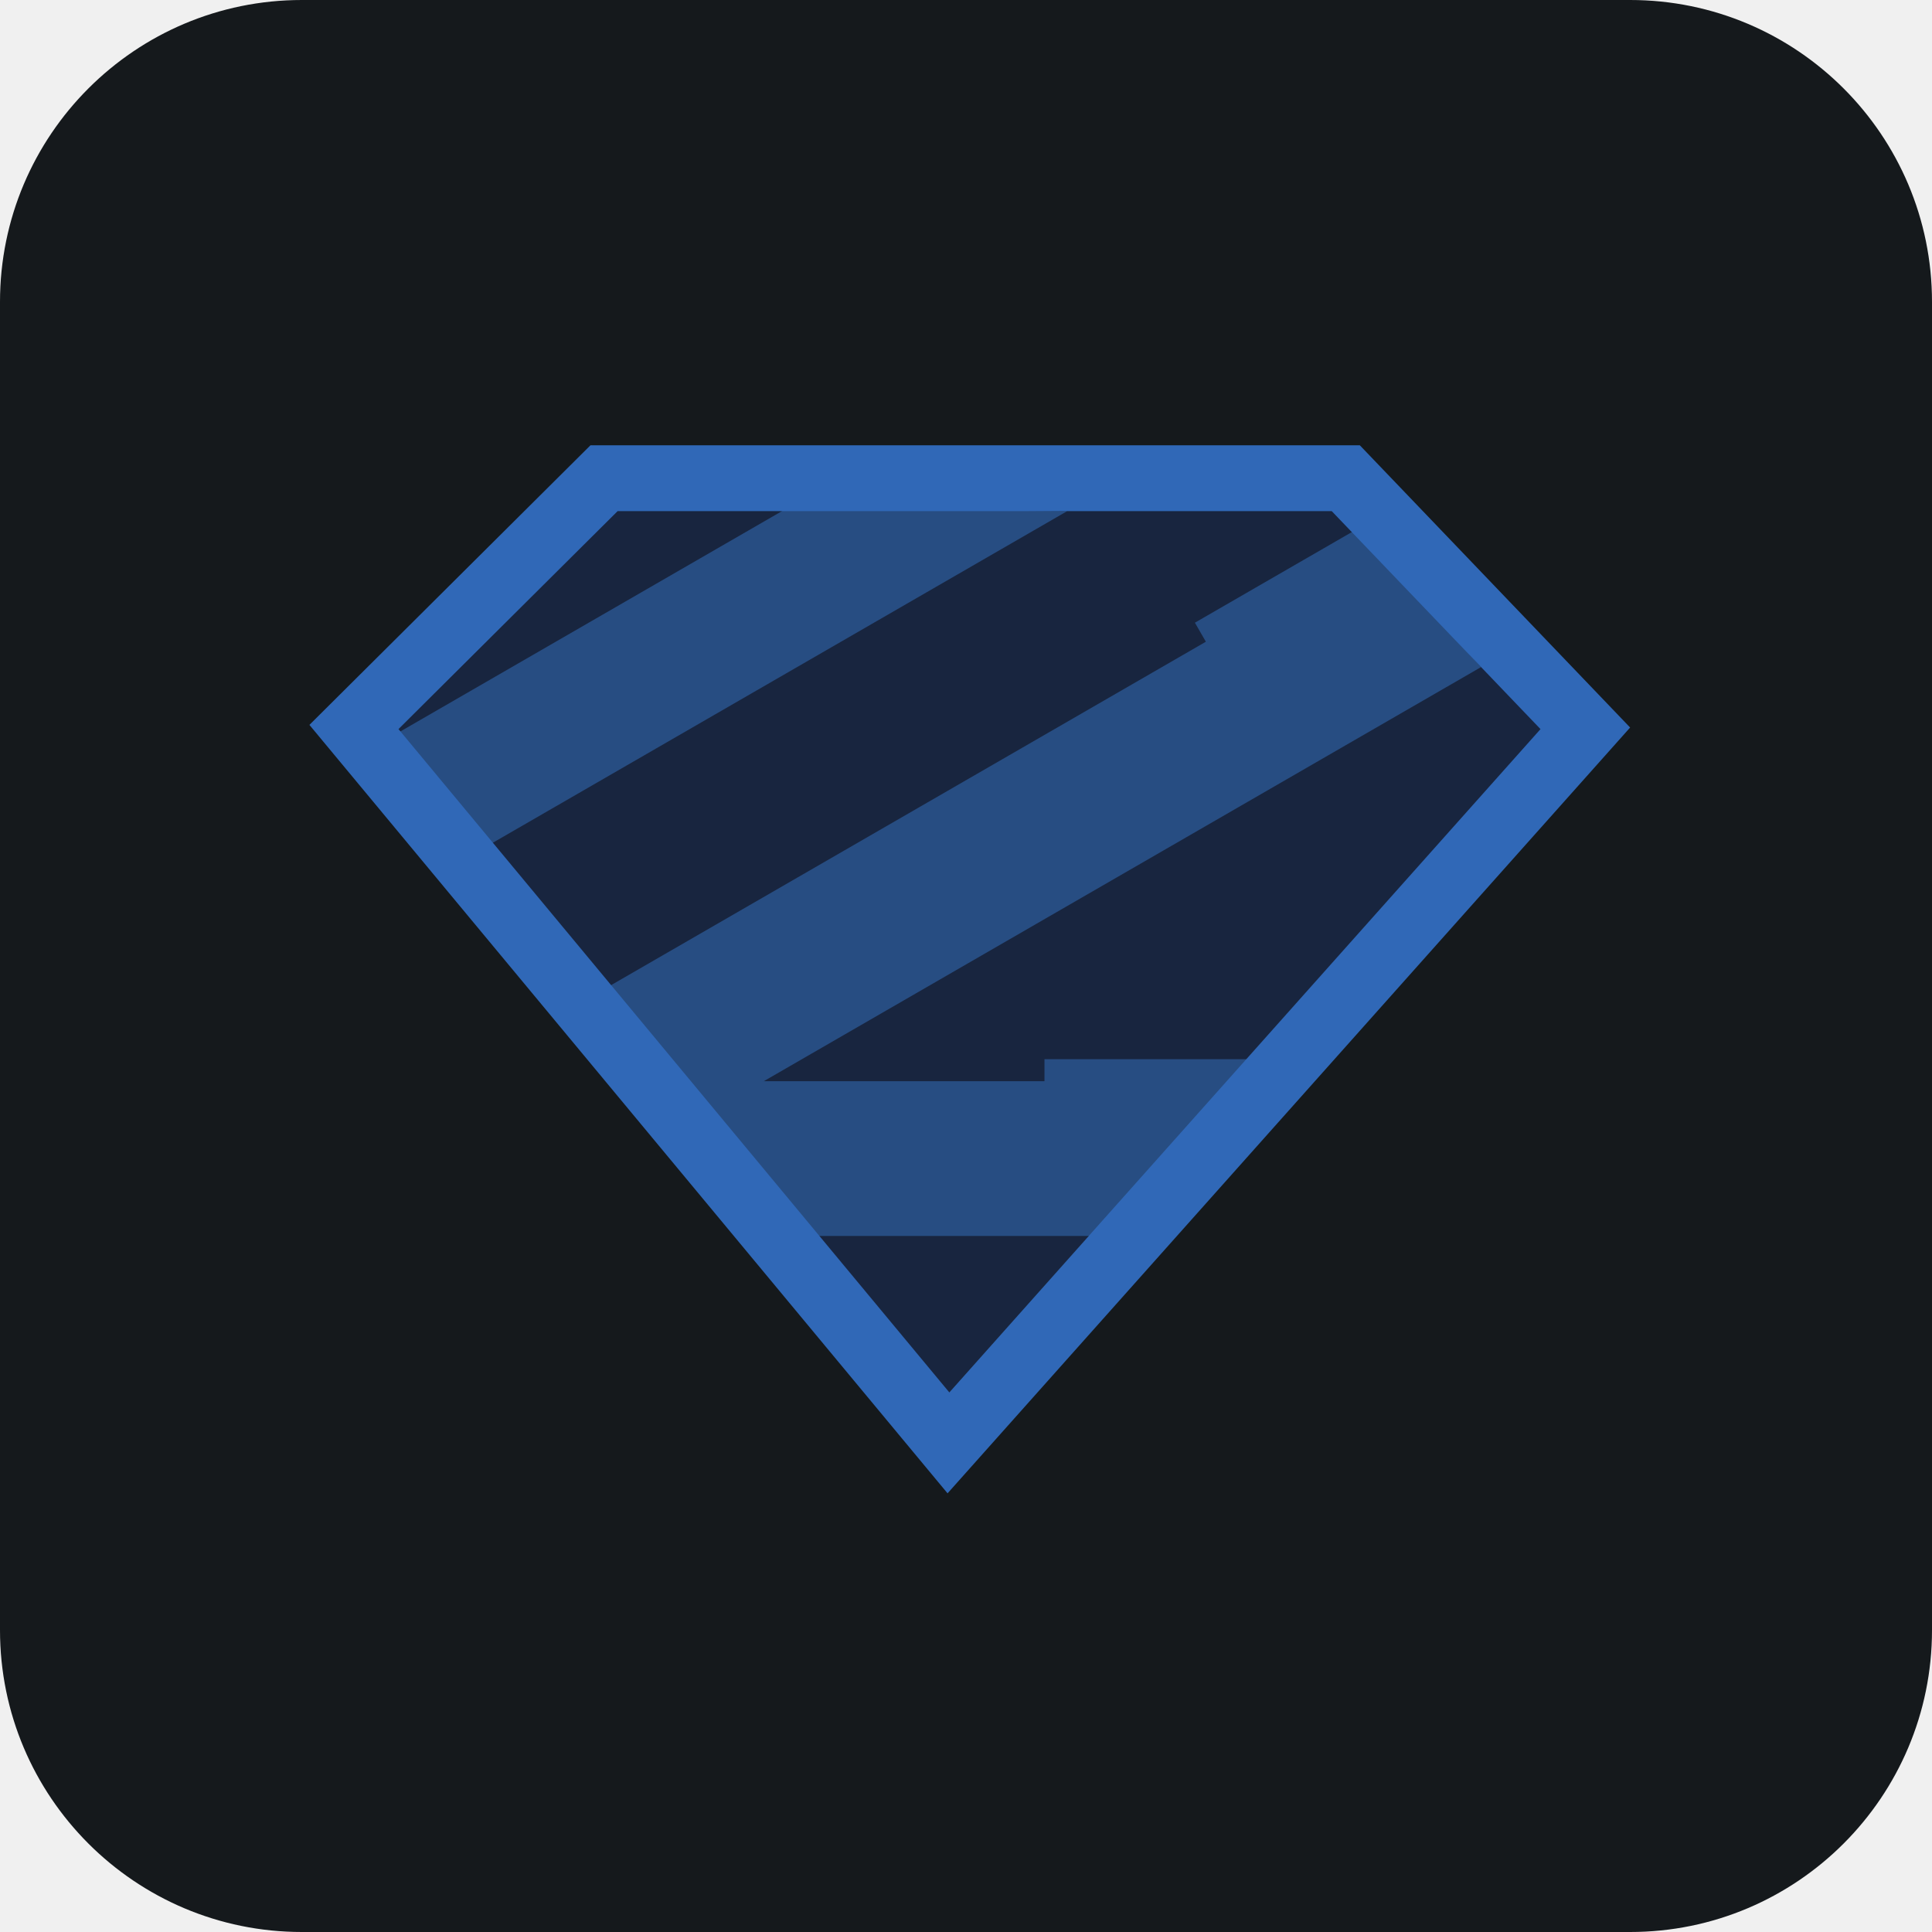
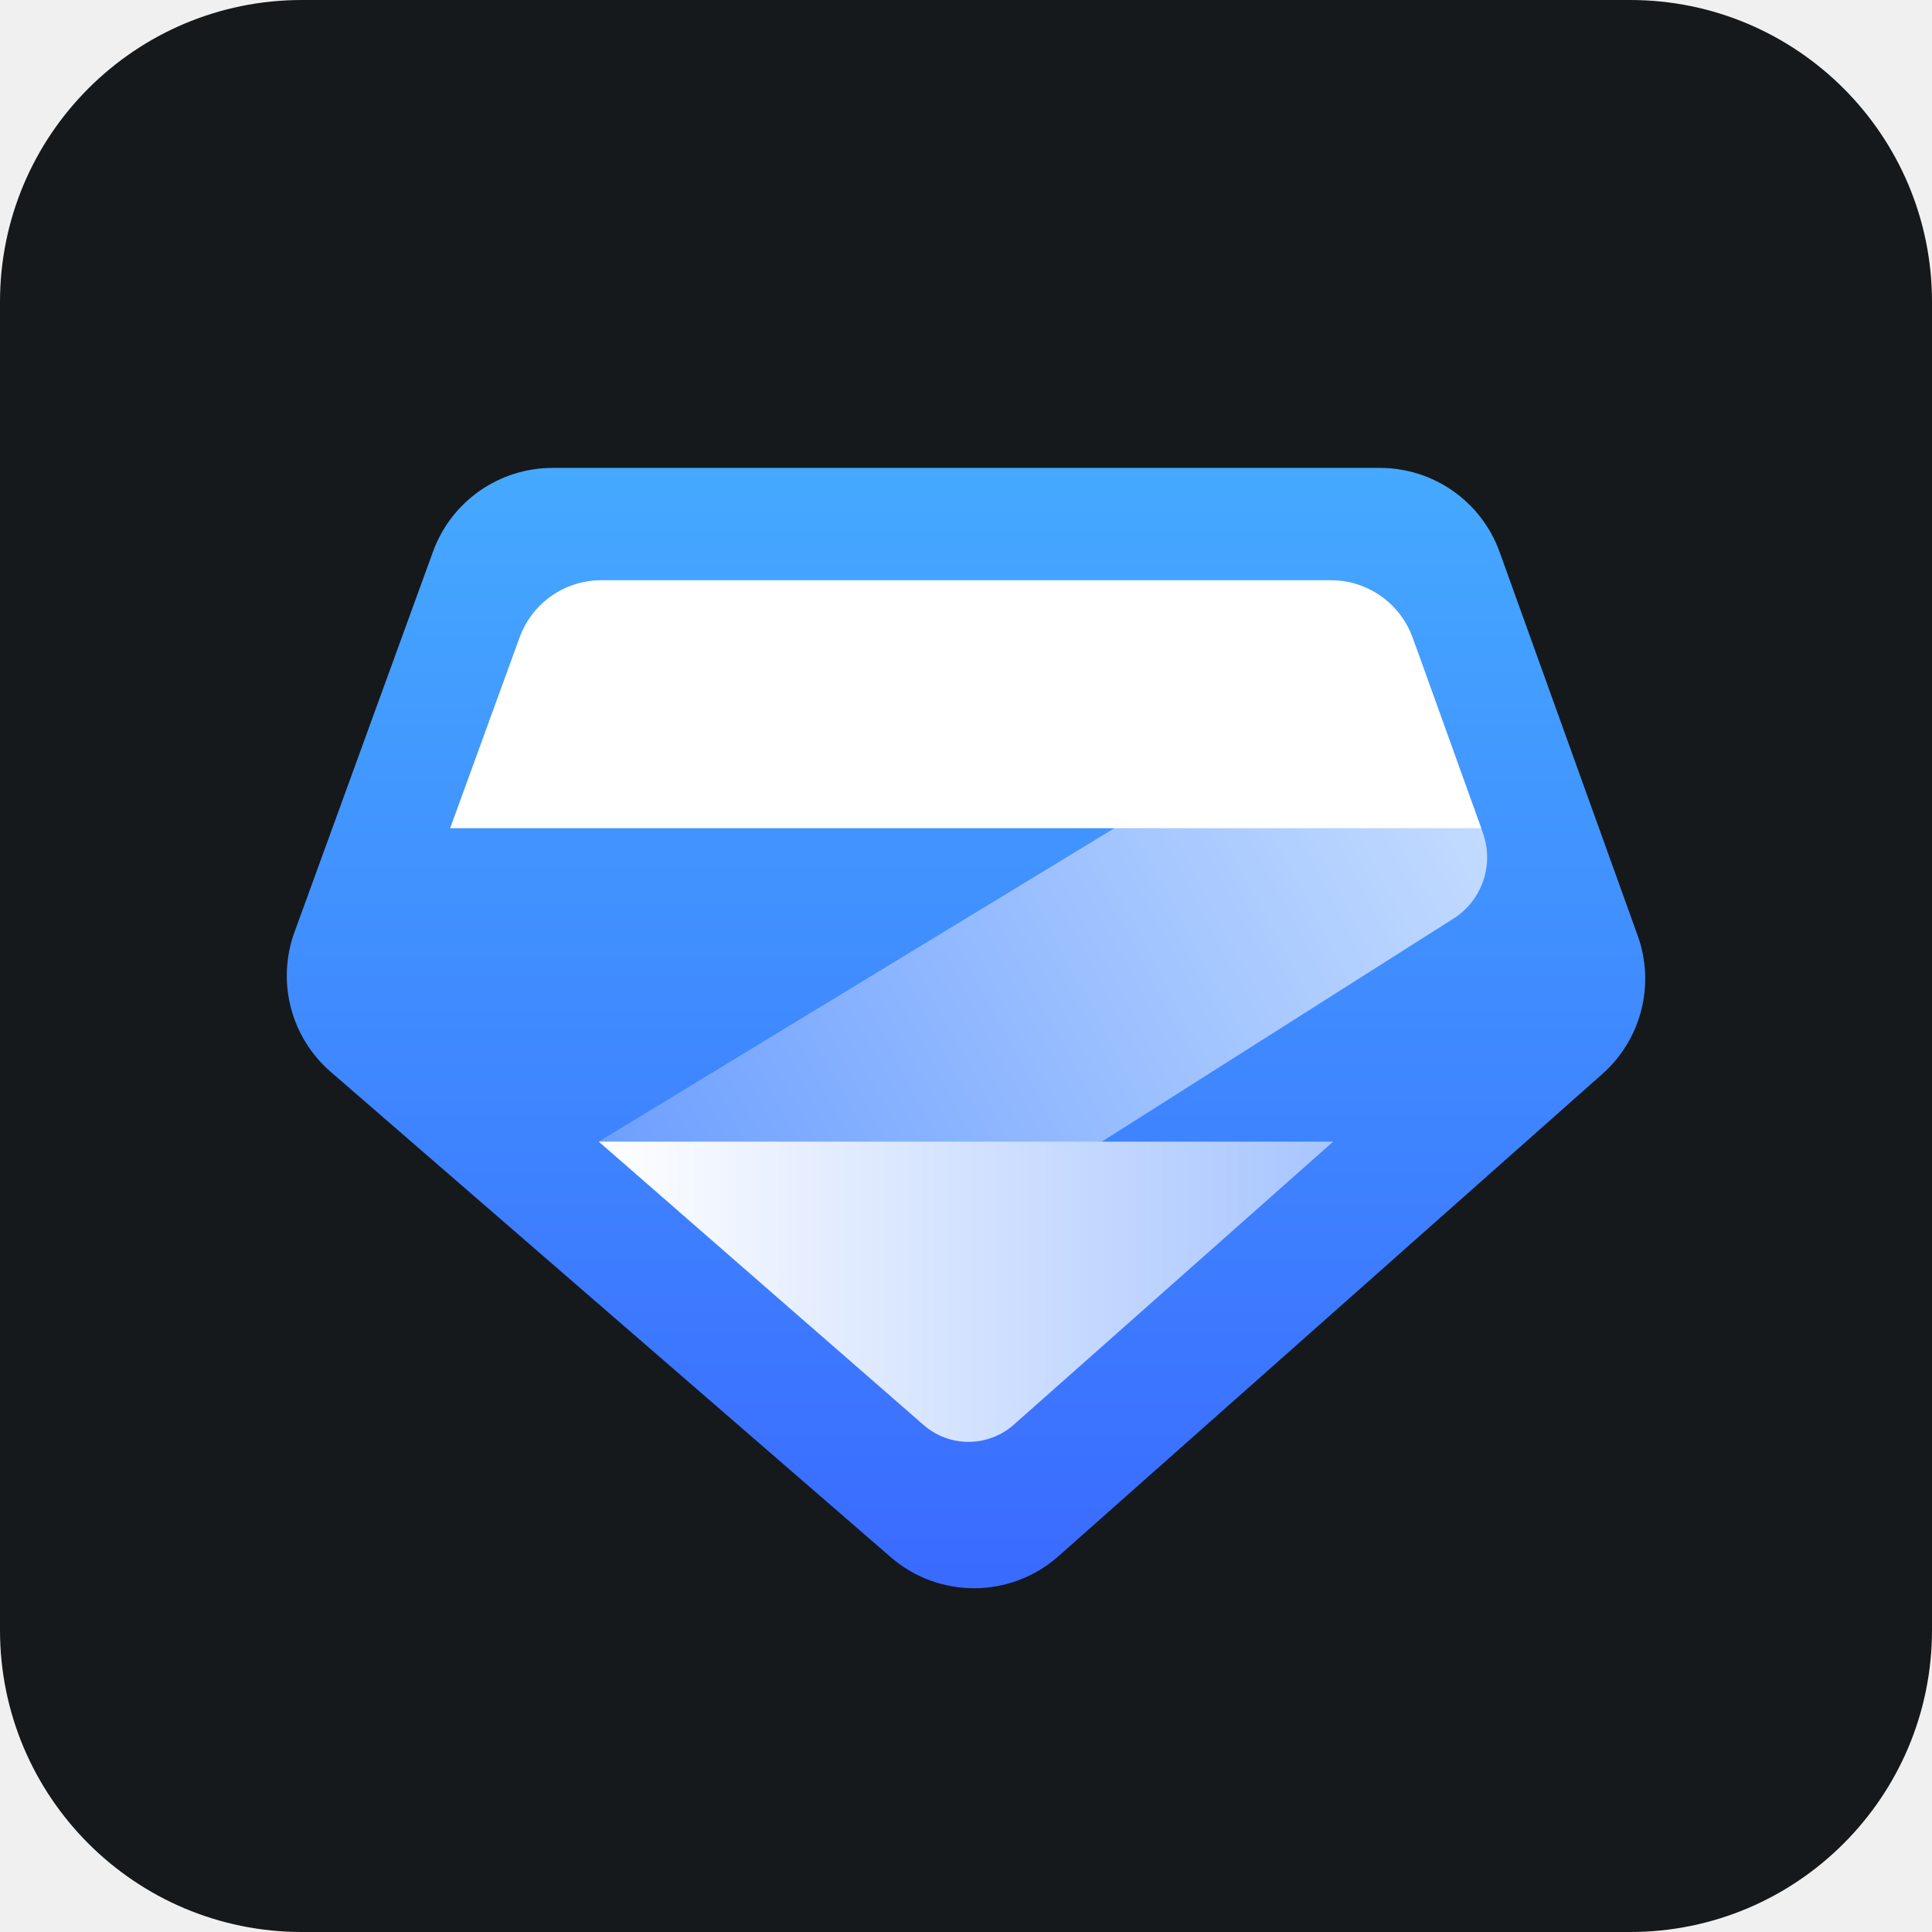
<svg xmlns="http://www.w3.org/2000/svg" width="256" height="256" title="Zod" viewBox="0 0 256 256" fill="none" id="zod">
  <style>
#zod {
    rect {fill: #15191C}

    @media (prefers-color-scheme: light) {
        rect {fill: #F4F2ED}
    }
}
</style>
  <rect width="256" height="256" rx="40" fill="#15191C" />
-   <path d="M81.844 67.696H176.482L204.213 96.648L125.749 184.532L52.776 96.648L81.844 67.696Z" fill="#18253F" />
-   <path d="M144.769 163.774H107.676L90.923 143.265L138.398 143.263L138.399 140.353H165.537L144.769 163.774Z" fill="#274D82" />
-   <path d="M196.25 88.391L93.901 147.482L80.55 130.779L159.785 85.031L158.33 82.51L179.435 70.325L196.25 88.391ZM141.414 67.725L64.562 112.095L52.61 97.175L104.065 67.467L141.414 67.725Z" fill="#274D82" />
-   <path d="M180.181 59H78.243L41 96.052L125.556 197.874L216 96.401L180.181 59ZM176.457 67.724L204.124 96.612L125.79 184.5L52.806 96.612L81.844 67.724H176.457Z" fill="#3068B7" />
+   <path d="M73.218 62C66.132 62 59.803 66.431 57.379 73.09L39.018 123.519C36.627 130.087 38.536 137.448 43.818 142.025L118.027 206.332C124.418 211.87 133.922 211.816 140.249 206.206L212.326 142.299C217.486 137.723 219.339 130.467 217.003 123.978L198.708 73.148C196.301 66.46 189.957 62 182.849 62H73.218Z" fill="url(#linearGradient1)" />
+   <path d="M79.341 151.269L107.405 175.755L192.797 121.592C196.458 119.129 197.977 114.493 196.483 110.341L187.543 85.503L79.341 151.269Z" fill="url(#linearGradient2)" />
+   <path fill-rule="evenodd" clip-rule="evenodd" d="M187.181 84.498L196.267 109.741H59.646L68.851 84.458C70.496 79.94 74.775 76.92 79.584 76.883H176.26C181.147 76.846 185.526 79.899 187.181 84.498Z" fill="white" />
+   <path d="M79.341 151.269L122.383 188.823C125.812 191.815 130.93 191.795 134.336 188.777L176.658 151.269H79.341Z" fill="url(#linearGradient3)" />
+   <linearGradient id="linearGradient1" x1="127.999" y1="210.495" x2="127.999" y2="62" gradientUnits="userSpaceOnUse">
+     <stop stop-color="#3A6AFF" />
+     <stop offset="1" stop-color="#45A9FF" />
+   </linearGradient>
+   <linearGradient id="linearGradient2" x1="205.21" y1="64.197" x2="72.66" y2="134.909" gradientUnits="userSpaceOnUse">
+     <stop stop-color="#D6E9FF" />
+     <stop offset="1" stop-color="#6EA0FF" />
+   </linearGradient>
+   <linearGradient id="linearGradient3" x1="79.341" y1="171.162" x2="176.658" y2="171.162" gradientUnits="userSpaceOnUse">
+     <stop stop-color="white" />
+     <stop offset="1" stop-color="#A7C5FF" />
+   </linearGradient>
</svg>
